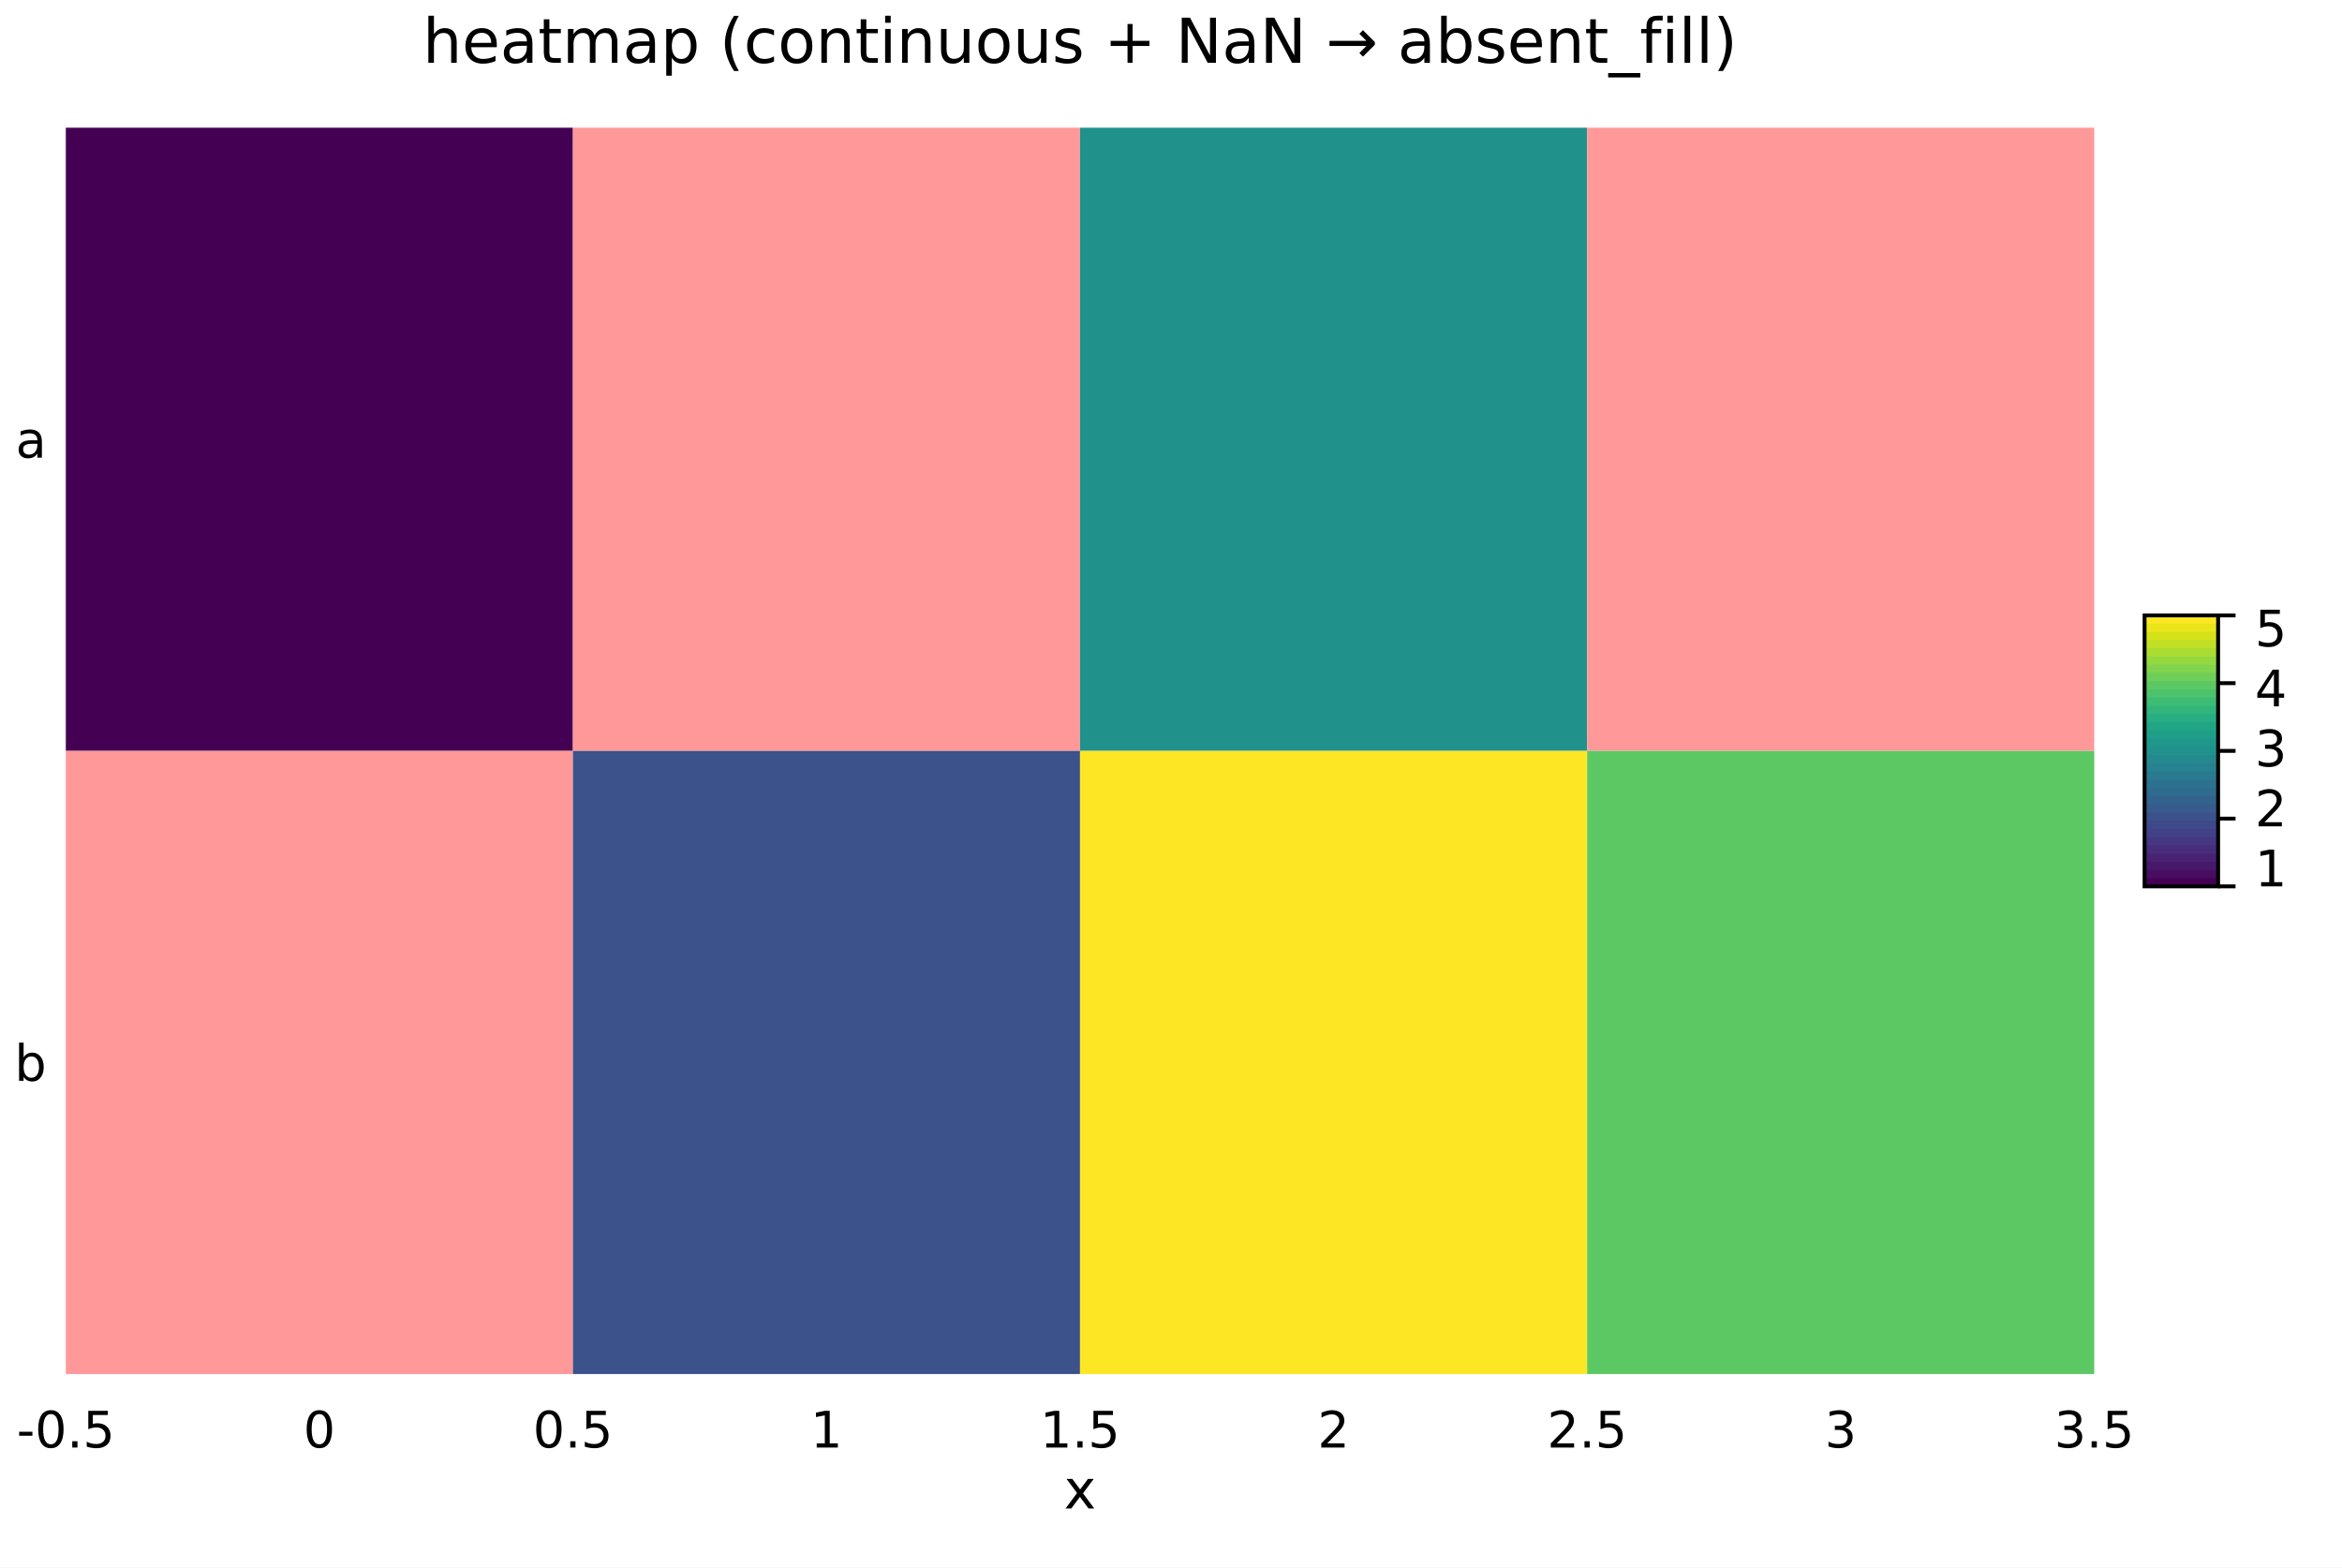
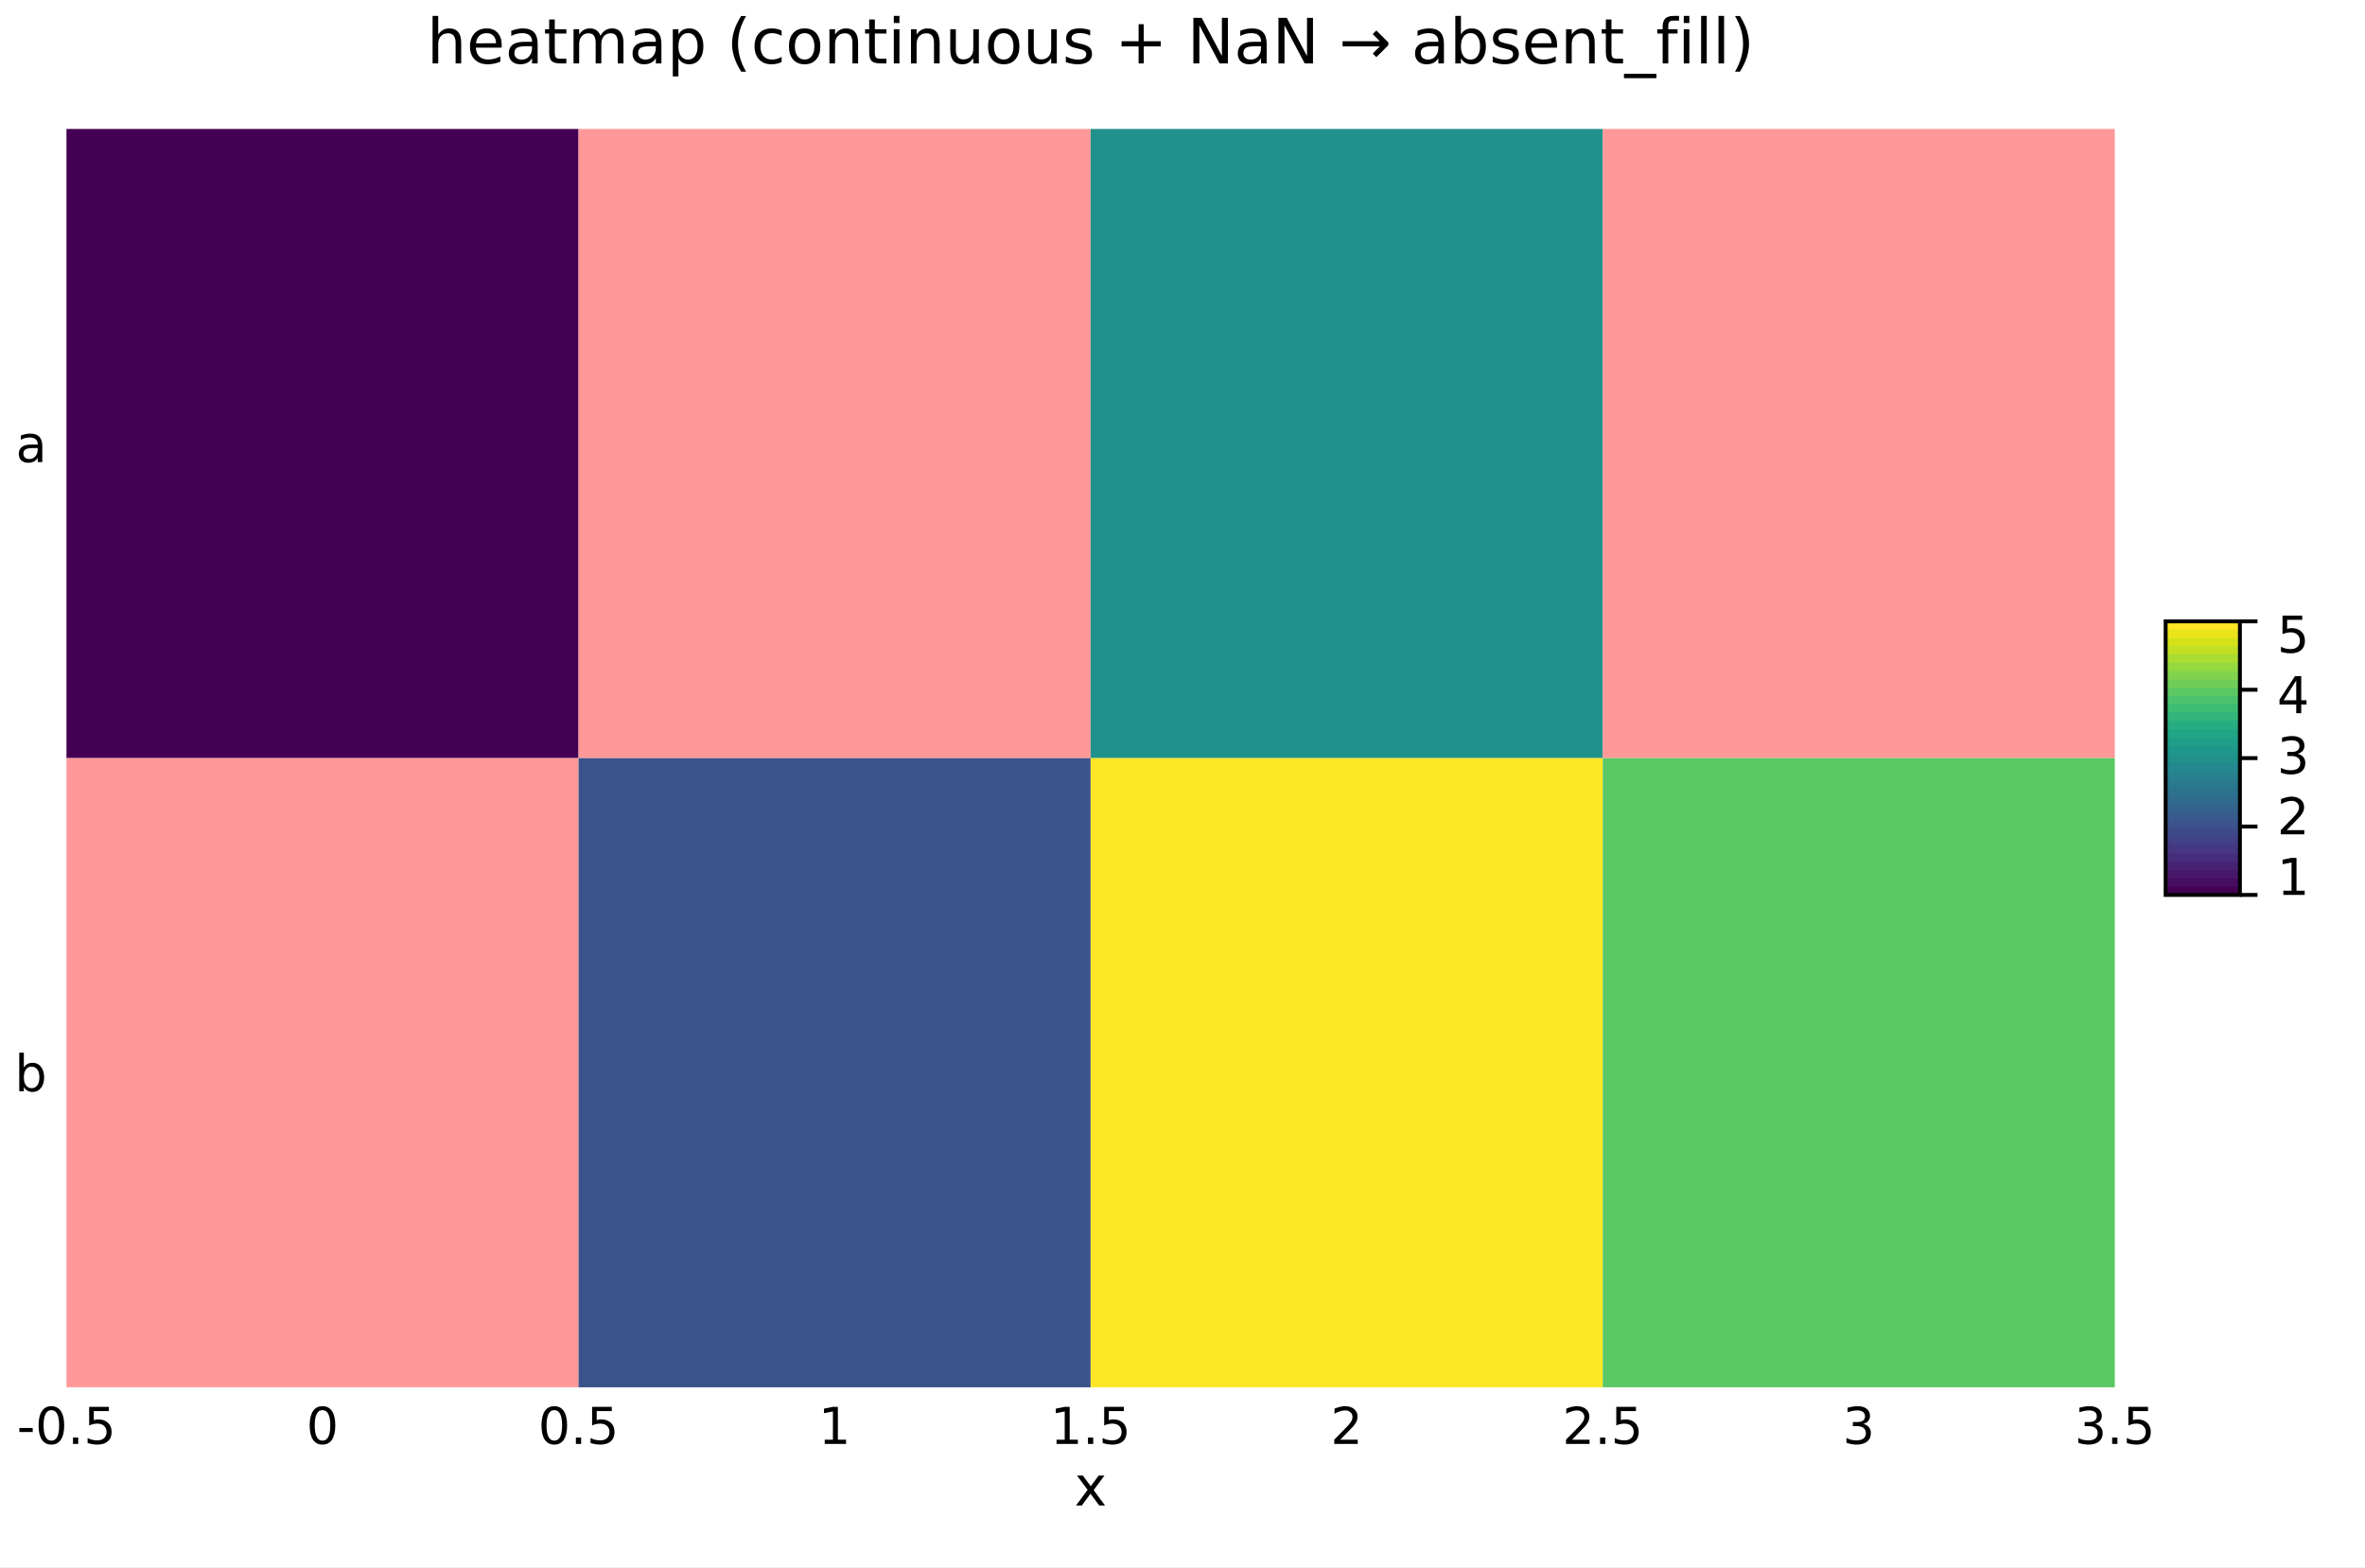
- <svg xmlns="http://www.w3.org/2000/svg" width="605" height="405" viewBox="0 0 605 405" font-family="DejaVu Sans, Bitstream Vera Sans, Verdana, Arial, sans-serif" font-size="11" data-plotlet-version="0.6.0" data-plotlet-schema="2" data-plotlet-kind="layout">
-   <rect width="605" height="405" fill="#fff" />
+ <svg xmlns="http://www.w3.org/2000/svg" width="605" height="401" viewBox="0 0 605 401" font-family="DejaVu Sans, Bitstream Vera Sans, Verdana, Arial, sans-serif" font-size="11" data-plotlet-version="0.6.0" data-plotlet-schema="2" data-plotlet-kind="layout">
+   <rect width="605" height="401" fill="#fff" />
  <g transform="translate(4,4)">
-     <g transform="translate(13.00,29.00)" data-plotlet-kind="panel" data-plotlet-title="heatmap (continuous + NaN → absent_fill)" data-plotlet-xlabel="x" data-plotlet-xscale="linear" data-plotlet-yscale="category" data-plotlet-xlim="-0.5,3.5" data-plotlet-panel-bbox="4,4,597,397" data-plotlet-data-area="13,29,524,322">
+     <g transform="translate(13.00,29.00)" data-plotlet-kind="panel" data-plotlet-title="heatmap (continuous + NaN → absent_fill)" data-plotlet-xlabel="x" data-plotlet-xscale="linear" data-plotlet-yscale="category" data-plotlet-xlim="-0.5,3.5" data-plotlet-panel-bbox="4,4,597,393" data-plotlet-data-area="13,29,524,322">
      <svg x="0" y="0" width="524" height="322" overflow="hidden">
        <g class="plotlet-artist" data-plotlet-type="heatmap" data-plotlet-index="0" data-plotlet-rows="2" data-plotlet-cols="4" data-plotlet-vmin="1" data-plotlet-vmax="5" data-plotlet-cmap="viridis" data-plotlet-data-encoding="rects" data-plotlet-x-axis="continuous" data-plotlet-x-extent="-0.5,3.5">
          <rect x="0.00" y="0.00" width="131.00" height="161.00" fill="rgb(68,1,84)" />
          <rect x="131.00" y="0.00" width="131.00" height="161.00" fill="#ff9999" />
          <rect x="262.00" y="0.00" width="131.00" height="161.00" fill="rgb(33,145,140)" />
          <rect x="393.00" y="0.00" width="131.00" height="161.00" fill="#ff9999" />
          <rect x="0.00" y="161.00" width="131.00" height="161.00" fill="#ff9999" />
          <rect x="131.00" y="161.00" width="131.00" height="161.00" fill="rgb(59,82,139)" />
          <rect x="262.00" y="161.00" width="131.00" height="161.00" fill="rgb(253,231,37)" />
          <rect x="393.00" y="161.00" width="131.00" height="161.00" fill="rgb(92,200,99)" />
        </g>
      </svg>
-       <path d="M-12.05 336.90H-8.63V337.94H-12.05ZM-3.86 332.34Q-4.85 332.34 -5.35 333.32Q-5.85 334.29 -5.85 336.25Q-5.85 338.20 -5.35 339.17Q-4.85 340.15 -3.86 340.15Q-2.86 340.15 -2.36 339.17Q-1.87 338.20 -1.87 336.25Q-1.87 334.29 -2.36 333.32Q-2.86 332.34 -3.86 332.34ZM-3.86 331.33Q-2.27 331.33 -1.43 332.59Q-0.58 333.85 -0.58 336.25Q-0.58 338.64 -1.43 339.90Q-2.27 341.16 -3.86 341.16Q-5.45 341.16 -6.29 339.90Q-7.13 338.64 -7.13 336.25Q-7.13 333.85 -6.29 332.59Q-5.45 331.33 -3.86 331.33ZM1.67 339.36H3.01V340.98H1.67ZM5.81 331.50H10.85V332.58H6.99V334.90Q7.27 334.81 7.55 334.76Q7.83 334.71 8.11 334.71Q9.69 334.71 10.62 335.58Q11.55 336.45 11.55 337.94Q11.55 339.47 10.59 340.31Q9.64 341.16 7.91 341.16Q7.31 341.16 6.69 341.06Q6.07 340.96 5.41 340.75V339.47Q5.99 339.78 6.60 339.93Q7.20 340.08 7.88 340.08Q8.98 340.08 9.62 339.50Q10.26 338.93 10.26 337.94Q10.26 336.95 9.62 336.37Q8.98 335.79 7.88 335.79Q7.37 335.79 6.86 335.91Q6.35 336.02 5.81 336.26Z" fill="#000" />
-       <path d="M65.50 332.34Q64.51 332.34 64.01 333.32Q63.51 334.29 63.51 336.25Q63.51 338.20 64.01 339.17Q64.51 340.15 65.50 340.15Q66.49 340.15 66.99 339.17Q67.49 338.20 67.49 336.25Q67.49 334.29 66.99 333.32Q66.49 332.34 65.50 332.34ZM65.50 331.33Q67.09 331.33 67.93 332.59Q68.77 333.85 68.77 336.25Q68.77 338.64 67.93 339.90Q67.09 341.16 65.50 341.16Q63.90 341.16 63.06 339.90Q62.22 338.64 62.22 336.25Q62.22 333.85 63.06 332.59Q63.90 331.33 65.50 331.33Z" fill="#000" />
-       <path d="M124.80 332.34Q123.80 332.34 123.31 333.32Q122.81 334.29 122.81 336.25Q122.81 338.20 123.31 339.17Q123.80 340.15 124.80 340.15Q125.79 340.15 126.29 339.17Q126.79 338.20 126.79 336.25Q126.79 334.29 126.29 333.32Q125.79 332.34 124.80 332.34ZM124.80 331.33Q126.39 331.33 127.23 332.59Q128.07 333.85 128.07 336.25Q128.07 338.64 127.23 339.90Q126.39 341.16 124.80 341.16Q123.20 341.16 122.36 339.90Q121.52 338.64 121.52 336.25Q121.52 333.85 122.36 332.59Q123.20 331.33 124.80 331.33ZM130.32 339.36H131.66V340.98H130.32ZM134.47 331.50H139.50V332.58H135.64V334.90Q135.92 334.81 136.20 334.76Q136.48 334.71 136.76 334.71Q138.35 334.71 139.27 335.58Q140.20 336.45 140.20 337.94Q140.20 339.47 139.25 340.31Q138.30 341.16 136.56 341.16Q135.97 341.16 135.35 341.06Q134.73 340.96 134.07 340.75V339.47Q134.64 339.78 135.25 339.93Q135.86 340.08 136.54 340.08Q137.64 340.08 138.28 339.50Q138.92 338.93 138.92 337.94Q138.92 336.95 138.28 336.37Q137.64 335.79 136.54 335.79Q136.02 335.79 135.51 335.91Q135.00 336.02 134.47 336.26Z" fill="#000" />
-       <path d="M193.98 339.90H196.07V332.67L193.79 333.12V331.96L196.06 331.50H197.34V339.90H199.44V340.98H193.98Z" fill="#000" />
-       <path d="M253.28 339.90H255.37V332.67L253.09 333.12V331.96L255.36 331.50H256.64V339.90H258.73V340.98H253.28ZM261.32 339.36H262.66V340.98H261.32ZM265.47 331.50H270.50V332.58H266.64V334.90Q266.92 334.81 267.20 334.76Q267.48 334.71 267.76 334.71Q269.35 334.71 270.27 335.58Q271.20 336.45 271.20 337.94Q271.20 339.47 270.25 340.31Q269.30 341.16 267.56 341.16Q266.97 341.16 266.35 341.06Q265.73 340.96 265.07 340.75V339.47Q265.64 339.78 266.25 339.93Q266.86 340.08 267.54 340.08Q268.64 340.08 269.28 339.50Q269.92 338.93 269.92 337.94Q269.92 336.95 269.28 336.37Q268.64 335.79 267.54 335.79Q267.02 335.79 266.51 335.91Q266.00 336.02 265.47 336.26Z" fill="#000" />
-       <path d="M325.86 339.90H330.33V340.98H324.32V339.90Q325.05 339.14 326.31 337.87Q327.57 336.60 327.89 336.23Q328.51 335.54 328.75 335.06Q328.99 334.58 328.99 334.12Q328.99 333.36 328.46 332.88Q327.93 332.41 327.08 332.41Q326.48 332.41 325.81 332.62Q325.14 332.83 324.38 333.25V331.96Q325.15 331.65 325.83 331.49Q326.50 331.33 327.06 331.33Q328.53 331.33 329.41 332.06Q330.28 332.80 330.28 334.03Q330.28 334.62 330.06 335.14Q329.85 335.66 329.27 336.38Q329.11 336.56 328.26 337.44Q327.41 338.32 325.86 339.90Z" fill="#000" />
-       <path d="M385.16 339.90H389.63V340.98H383.61V339.90Q384.34 339.14 385.60 337.87Q386.86 336.60 387.19 336.23Q387.80 335.54 388.05 335.06Q388.29 334.58 388.29 334.12Q388.29 333.36 387.76 332.88Q387.23 332.41 386.38 332.41Q385.78 332.41 385.11 332.62Q384.44 332.83 383.68 333.25V331.96Q384.45 331.65 385.13 331.49Q385.80 331.33 386.36 331.33Q387.83 331.33 388.71 332.06Q389.58 332.80 389.58 334.03Q389.58 334.62 389.36 335.14Q389.14 335.66 388.57 336.38Q388.41 336.56 387.56 337.44Q386.71 338.32 385.16 339.90ZM392.32 339.36H393.66V340.98H392.32ZM396.47 331.50H401.50V332.58H397.64V334.90Q397.92 334.81 398.20 334.76Q398.48 334.71 398.76 334.71Q400.35 334.71 401.27 335.58Q402.20 336.45 402.20 337.94Q402.20 339.47 401.25 340.31Q400.30 341.16 398.56 341.16Q397.97 341.16 397.35 341.06Q396.73 340.96 396.07 340.75V339.47Q396.64 339.78 397.25 339.93Q397.86 340.08 398.54 340.08Q399.64 340.08 400.28 339.50Q400.92 338.93 400.92 337.94Q400.92 336.95 400.28 336.37Q399.64 335.79 398.54 335.79Q398.02 335.79 397.51 335.91Q397.00 336.02 396.47 336.26Z" fill="#000" />
-       <path d="M459.64 335.87Q460.56 336.06 461.08 336.69Q461.59 337.31 461.59 338.22Q461.59 339.62 460.63 340.39Q459.66 341.16 457.89 341.16Q457.29 341.16 456.66 341.04Q456.03 340.93 455.35 340.69V339.45Q455.89 339.76 456.52 339.92Q457.16 340.08 457.85 340.08Q459.06 340.08 459.69 339.61Q460.32 339.13 460.32 338.22Q460.32 337.38 459.73 336.91Q459.14 336.44 458.10 336.44H456.99V335.38H458.15Q459.09 335.38 459.59 335.01Q460.10 334.63 460.10 333.92Q460.10 333.19 459.58 332.80Q459.06 332.41 458.10 332.41Q457.57 332.41 456.97 332.52Q456.36 332.64 455.64 332.88V331.73Q456.37 331.53 457.01 331.43Q457.65 331.33 458.21 331.33Q459.67 331.33 460.52 331.99Q461.37 332.66 461.37 333.79Q461.37 334.57 460.92 335.11Q460.47 335.66 459.64 335.87Z" fill="#000" />
-       <path d="M518.94 335.87Q519.86 336.06 520.38 336.69Q520.89 337.31 520.89 338.22Q520.89 339.62 519.93 340.39Q518.96 341.16 517.19 341.16Q516.59 341.16 515.96 341.04Q515.33 340.93 514.65 340.69V339.45Q515.19 339.76 515.82 339.92Q516.46 340.08 517.15 340.08Q518.35 340.08 518.99 339.61Q519.62 339.13 519.62 338.22Q519.62 337.38 519.03 336.91Q518.44 336.44 517.40 336.44H516.29V335.38H517.45Q518.39 335.38 518.89 335.01Q519.39 334.63 519.39 333.92Q519.39 333.19 518.88 332.80Q518.36 332.41 517.40 332.41Q516.87 332.41 516.27 332.52Q515.66 332.64 514.94 332.88V331.73Q515.67 331.53 516.31 331.43Q516.94 331.33 517.51 331.33Q518.97 331.33 519.82 331.99Q520.67 332.66 520.67 333.79Q520.67 334.57 520.22 335.11Q519.77 335.66 518.94 335.87ZM523.32 339.36H524.66V340.98H523.32ZM527.47 331.50H532.50V332.58H528.64V334.90Q528.92 334.81 529.20 334.76Q529.48 334.71 529.76 334.71Q531.35 334.71 532.27 335.58Q533.20 336.45 533.20 337.94Q533.20 339.47 532.25 340.31Q531.30 341.16 529.56 341.16Q528.97 341.16 528.35 341.06Q527.73 340.96 527.07 340.75V339.47Q527.64 339.78 528.25 339.93Q528.86 340.08 529.54 340.08Q530.64 340.08 531.28 339.50Q531.92 338.93 531.92 337.94Q531.92 336.95 531.28 336.37Q530.64 335.79 529.54 335.79Q529.02 335.79 528.51 335.91Q528.00 336.02 527.47 336.26Z" fill="#000" />
+       <path d="M-12.05 332.40H-8.63V333.44H-12.05ZM-3.86 327.84Q-4.85 327.84 -5.35 328.82Q-5.85 329.79 -5.85 331.75Q-5.85 333.70 -5.35 334.67Q-4.85 335.65 -3.86 335.65Q-2.86 335.65 -2.36 334.67Q-1.87 333.70 -1.87 331.75Q-1.87 329.79 -2.36 328.82Q-2.86 327.84 -3.86 327.84ZM-3.86 326.83Q-2.27 326.83 -1.43 328.09Q-0.58 329.35 -0.58 331.75Q-0.58 334.14 -1.43 335.40Q-2.27 336.66 -3.86 336.66Q-5.45 336.66 -6.29 335.40Q-7.13 334.14 -7.13 331.75Q-7.13 329.35 -6.29 328.09Q-5.45 326.83 -3.86 326.83ZM1.67 334.86H3.01V336.48H1.67ZM5.81 327.00H10.85V328.08H6.99V330.40Q7.27 330.31 7.55 330.26Q7.83 330.21 8.11 330.21Q9.69 330.21 10.62 331.08Q11.55 331.95 11.55 333.44Q11.55 334.97 10.59 335.81Q9.64 336.66 7.91 336.66Q7.31 336.66 6.69 336.56Q6.07 336.46 5.41 336.25V334.97Q5.99 335.28 6.60 335.43Q7.20 335.58 7.88 335.58Q8.98 335.58 9.62 335.00Q10.26 334.43 10.26 333.44Q10.26 332.45 9.62 331.87Q8.98 331.29 7.88 331.29Q7.37 331.29 6.86 331.41Q6.35 331.52 5.81 331.76Z" fill="#000" />
+       <path d="M65.50 327.84Q64.51 327.84 64.01 328.82Q63.51 329.79 63.51 331.75Q63.51 333.70 64.01 334.67Q64.51 335.65 65.50 335.65Q66.49 335.65 66.99 334.67Q67.49 333.70 67.49 331.75Q67.49 329.79 66.99 328.82Q66.49 327.84 65.50 327.84ZM65.50 326.83Q67.09 326.83 67.93 328.09Q68.77 329.35 68.77 331.75Q68.77 334.14 67.93 335.40Q67.09 336.66 65.50 336.66Q63.90 336.66 63.06 335.40Q62.22 334.14 62.22 331.75Q62.22 329.35 63.06 328.09Q63.90 326.83 65.50 326.83Z" fill="#000" />
+       <path d="M124.80 327.84Q123.80 327.84 123.31 328.82Q122.81 329.79 122.81 331.75Q122.81 333.70 123.31 334.67Q123.80 335.65 124.80 335.65Q125.79 335.65 126.29 334.67Q126.79 333.70 126.79 331.75Q126.79 329.79 126.29 328.82Q125.79 327.84 124.80 327.84ZM124.80 326.83Q126.39 326.83 127.23 328.09Q128.07 329.35 128.07 331.75Q128.07 334.14 127.23 335.40Q126.39 336.66 124.80 336.66Q123.20 336.66 122.36 335.40Q121.52 334.14 121.52 331.75Q121.52 329.35 122.36 328.09Q123.20 326.83 124.80 326.83ZM130.32 334.86H131.66V336.48H130.32ZM134.47 327.00H139.50V328.08H135.64V330.40Q135.92 330.31 136.20 330.26Q136.48 330.21 136.76 330.21Q138.35 330.21 139.27 331.08Q140.20 331.95 140.20 333.44Q140.20 334.97 139.25 335.81Q138.30 336.66 136.56 336.66Q135.97 336.66 135.35 336.56Q134.73 336.46 134.07 336.25V334.97Q134.64 335.28 135.25 335.43Q135.86 335.58 136.54 335.58Q137.64 335.58 138.28 335.00Q138.92 334.43 138.92 333.44Q138.92 332.45 138.28 331.87Q137.64 331.29 136.54 331.29Q136.02 331.29 135.51 331.41Q135.00 331.52 134.47 331.76Z" fill="#000" />
+       <path d="M193.98 335.40H196.07V328.17L193.79 328.62V327.46L196.06 327.00H197.34V335.40H199.44V336.48H193.98Z" fill="#000" />
+       <path d="M253.28 335.40H255.37V328.17L253.09 328.62V327.46L255.36 327.00H256.64V335.40H258.73V336.48H253.28ZM261.32 334.86H262.66V336.48H261.32ZM265.47 327.00H270.50V328.08H266.64V330.40Q266.92 330.31 267.20 330.26Q267.48 330.21 267.76 330.21Q269.35 330.21 270.27 331.08Q271.20 331.95 271.20 333.44Q271.20 334.97 270.25 335.81Q269.30 336.66 267.56 336.66Q266.97 336.66 266.35 336.56Q265.73 336.46 265.07 336.25V334.97Q265.64 335.28 266.25 335.43Q266.86 335.58 267.54 335.58Q268.64 335.58 269.28 335.00Q269.92 334.43 269.92 333.44Q269.92 332.45 269.28 331.87Q268.64 331.29 267.54 331.29Q267.02 331.29 266.51 331.41Q266.00 331.52 265.47 331.76Z" fill="#000" />
+       <path d="M325.86 335.40H330.33V336.48H324.32V335.40Q325.05 334.64 326.31 333.37Q327.57 332.10 327.89 331.73Q328.51 331.04 328.75 330.56Q328.99 330.08 328.99 329.62Q328.99 328.86 328.46 328.38Q327.93 327.91 327.08 327.91Q326.48 327.91 325.81 328.12Q325.14 328.33 324.38 328.75V327.46Q325.15 327.15 325.83 326.99Q326.50 326.83 327.06 326.83Q328.53 326.83 329.41 327.56Q330.28 328.30 330.28 329.53Q330.28 330.12 330.06 330.64Q329.85 331.16 329.27 331.88Q329.11 332.06 328.26 332.94Q327.41 333.82 325.86 335.40Z" fill="#000" />
+       <path d="M385.16 335.40H389.63V336.48H383.61V335.40Q384.34 334.64 385.60 333.37Q386.86 332.10 387.19 331.73Q387.80 331.04 388.05 330.56Q388.29 330.08 388.29 329.62Q388.29 328.86 387.76 328.38Q387.23 327.91 386.38 327.91Q385.78 327.91 385.11 328.12Q384.44 328.33 383.68 328.75V327.46Q384.45 327.15 385.13 326.99Q385.80 326.83 386.36 326.83Q387.83 326.83 388.71 327.56Q389.58 328.30 389.58 329.53Q389.58 330.12 389.36 330.64Q389.14 331.16 388.57 331.88Q388.41 332.06 387.56 332.94Q386.71 333.82 385.16 335.40ZM392.32 334.86H393.66V336.48H392.32ZM396.47 327.00H401.50V328.08H397.64V330.40Q397.92 330.31 398.20 330.26Q398.48 330.21 398.76 330.21Q400.35 330.21 401.27 331.08Q402.20 331.95 402.20 333.44Q402.20 334.97 401.25 335.81Q400.30 336.66 398.56 336.66Q397.97 336.66 397.35 336.56Q396.73 336.46 396.07 336.25V334.97Q396.64 335.28 397.25 335.43Q397.86 335.58 398.54 335.58Q399.64 335.58 400.28 335.00Q400.92 334.43 400.92 333.44Q400.92 332.45 400.28 331.87Q399.64 331.29 398.54 331.29Q398.02 331.29 397.51 331.41Q397.00 331.52 396.47 331.76Z" fill="#000" />
+       <path d="M459.64 331.37Q460.56 331.56 461.08 332.19Q461.59 332.81 461.59 333.72Q461.59 335.12 460.63 335.89Q459.66 336.66 457.89 336.66Q457.29 336.66 456.66 336.54Q456.03 336.43 455.35 336.19V334.95Q455.89 335.26 456.52 335.42Q457.16 335.58 457.85 335.58Q459.06 335.58 459.69 335.11Q460.32 334.63 460.32 333.72Q460.32 332.88 459.73 332.41Q459.14 331.94 458.10 331.94H456.99V330.88H458.15Q459.09 330.88 459.59 330.51Q460.10 330.13 460.10 329.42Q460.10 328.69 459.58 328.30Q459.06 327.91 458.10 327.91Q457.57 327.91 456.97 328.02Q456.36 328.14 455.64 328.38V327.23Q456.37 327.03 457.01 326.93Q457.65 326.83 458.21 326.83Q459.67 326.83 460.52 327.49Q461.37 328.16 461.37 329.29Q461.37 330.07 460.92 330.61Q460.47 331.16 459.64 331.37Z" fill="#000" />
+       <path d="M518.94 331.37Q519.86 331.56 520.38 332.19Q520.89 332.81 520.89 333.72Q520.89 335.12 519.93 335.89Q518.96 336.66 517.19 336.66Q516.59 336.66 515.96 336.54Q515.33 336.43 514.65 336.19V334.95Q515.19 335.26 515.82 335.42Q516.46 335.58 517.15 335.58Q518.35 335.58 518.99 335.11Q519.62 334.63 519.62 333.72Q519.62 332.88 519.03 332.41Q518.44 331.94 517.40 331.94H516.29V330.88H517.45Q518.39 330.88 518.89 330.51Q519.39 330.13 519.39 329.42Q519.39 328.69 518.88 328.30Q518.36 327.91 517.40 327.91Q516.87 327.91 516.27 328.02Q515.66 328.14 514.94 328.38V327.23Q515.67 327.03 516.31 326.93Q516.94 326.83 517.51 326.83Q518.97 326.83 519.82 327.49Q520.67 328.16 520.67 329.29Q520.67 330.07 520.22 330.61Q519.77 331.16 518.94 331.37ZM523.32 334.86H524.66V336.48H523.32ZM527.47 327.00H532.50V328.08H528.64V330.40Q528.92 330.31 529.20 330.26Q529.48 330.21 529.76 330.21Q531.35 330.21 532.27 331.08Q533.20 331.95 533.20 333.44Q533.20 334.97 532.25 335.81Q531.30 336.66 529.56 336.66Q528.97 336.66 528.35 336.56Q527.73 336.46 527.07 336.25V334.97Q527.64 335.28 528.25 335.43Q528.86 335.58 529.54 335.58Q530.64 335.58 531.28 335.00Q531.92 334.43 531.92 333.44Q531.92 332.45 531.28 331.87Q530.64 331.29 529.54 331.29Q529.02 331.29 528.51 331.41Q528.00 331.52 527.47 331.76Z" fill="#000" />
      <path d="M-8.51 81.66Q-9.93 81.66 -10.47 81.99Q-11.02 82.31 -11.02 83.09Q-11.02 83.72 -10.61 84.08Q-10.20 84.45 -9.49 84.45Q-8.52 84.45 -7.94 83.76Q-7.35 83.07 -7.35 81.93V81.66ZM-6.18 81.18V85.24H-7.35V84.16Q-7.75 84.81 -8.35 85.11Q-8.94 85.42 -9.81 85.42Q-10.90 85.42 -11.54 84.81Q-12.19 84.20 -12.19 83.17Q-12.19 81.97 -11.38 81.36Q-10.58 80.75 -8.99 80.75H-7.35V80.64Q-7.35 79.83 -7.88 79.39Q-8.41 78.95 -9.37 78.95Q-9.98 78.95 -10.55 79.09Q-11.13 79.24 -11.67 79.53V78.45Q-11.02 78.21 -10.42 78.08Q-9.82 77.96 -9.25 77.96Q-7.70 77.96 -6.94 78.76Q-6.18 79.56 -6.18 81.18Z" fill="#000" />
      <path d="M-6.92 242.69Q-6.92 241.40 -7.45 240.67Q-7.98 239.94 -8.91 239.94Q-9.84 239.94 -10.37 240.67Q-10.90 241.40 -10.90 242.69Q-10.90 243.98 -10.37 244.71Q-9.84 245.45 -8.91 245.45Q-7.98 245.45 -7.45 244.71Q-6.92 243.98 -6.92 242.69ZM-10.90 240.21Q-10.53 239.57 -9.97 239.27Q-9.41 238.96 -8.62 238.96Q-7.33 238.96 -6.52 239.99Q-5.71 241.01 -5.71 242.69Q-5.71 244.37 -6.52 245.39Q-7.33 246.42 -8.62 246.42Q-9.41 246.42 -9.97 246.11Q-10.53 245.81 -10.90 245.17V246.24H-12.07V236.36H-10.90Z" fill="#000" />
-       <path d="M265.54 349.08 262.77 352.81 265.68 356.74H264.20L261.97 353.73L259.74 356.74H258.26L261.23 352.74L258.51 349.08H260.00L262.03 351.81L264.06 349.08Z" fill="#000" />
+       <path d="M265.54 344.58 262.77 348.31 265.68 352.24H264.20L261.97 349.23L259.74 352.24H258.26L261.23 348.24L258.51 344.58H260.00L262.03 347.31L264.06 344.58Z" fill="#000" />
      <path d="M100.98 -22.05V-16.77H99.55V-22.01Q99.55 -23.25 99.06 -23.87Q98.58 -24.48 97.61 -24.48Q96.45 -24.48 95.77 -23.74Q95.10 -23.00 95.10 -21.72V-16.77H93.66V-28.93H95.10V-24.16Q95.62 -24.95 96.32 -25.34Q97.02 -25.73 97.93 -25.73Q99.44 -25.73 100.21 -24.80Q100.98 -23.87 100.98 -22.05ZM111.34 -21.51V-20.80H104.73Q104.82 -19.32 105.62 -18.54Q106.42 -17.77 107.85 -17.77Q108.68 -17.77 109.46 -17.97Q110.23 -18.17 111.00 -18.58V-17.22Q110.23 -16.89 109.41 -16.72Q108.60 -16.55 107.77 -16.55Q105.67 -16.55 104.45 -17.77Q103.23 -18.98 103.23 -21.06Q103.23 -23.21 104.39 -24.47Q105.55 -25.73 107.52 -25.73Q109.28 -25.73 110.31 -24.60Q111.34 -23.46 111.34 -21.51ZM109.90 -21.93Q109.88 -23.11 109.24 -23.81Q108.59 -24.52 107.53 -24.52Q106.33 -24.52 105.61 -23.84Q104.88 -23.16 104.77 -21.92ZM117.67 -21.17Q115.93 -21.17 115.26 -20.77Q114.59 -20.38 114.59 -19.41Q114.59 -18.65 115.09 -18.20Q115.59 -17.75 116.46 -17.75Q117.66 -17.75 118.38 -18.60Q119.10 -19.45 119.10 -20.85V-21.17ZM120.54 -21.77V-16.77H119.10V-18.10Q118.61 -17.30 117.88 -16.93Q117.14 -16.55 116.08 -16.55Q114.73 -16.55 113.94 -17.30Q113.15 -18.05 113.15 -19.32Q113.15 -20.80 114.14 -21.55Q115.12 -22.30 117.09 -22.30H119.10V-22.44Q119.10 -23.43 118.45 -23.97Q117.80 -24.52 116.62 -24.52Q115.87 -24.52 115.16 -24.34Q114.45 -24.16 113.79 -23.80V-25.12Q114.58 -25.43 115.32 -25.58Q116.06 -25.73 116.77 -25.73Q118.66 -25.73 119.60 -24.75Q120.54 -23.77 120.54 -21.77ZM124.92 -28.01V-25.52H127.88V-24.41H124.92V-19.66Q124.92 -18.59 125.21 -18.28Q125.51 -17.98 126.41 -17.98H127.88V-16.77H126.41Q124.74 -16.77 124.11 -17.39Q123.48 -18.02 123.48 -19.66V-24.41H122.42V-25.52H123.48V-28.01ZM136.59 -23.84Q137.12 -24.81 137.88 -25.27Q138.62 -25.73 139.64 -25.73Q141.01 -25.73 141.75 -24.78Q142.49 -23.82 142.49 -22.05V-16.77H141.05V-22.01Q141.05 -23.27 140.60 -23.88Q140.16 -24.48 139.24 -24.48Q138.12 -24.48 137.48 -23.74Q136.83 -23.00 136.83 -21.72V-16.77H135.38V-22.01Q135.38 -23.27 134.94 -23.88Q134.49 -24.48 133.56 -24.48Q132.46 -24.48 131.81 -23.74Q131.16 -22.99 131.16 -21.72V-16.77H129.72V-25.52H131.16V-24.16Q131.66 -24.97 132.34 -25.35Q133.03 -25.73 133.98 -25.73Q134.93 -25.73 135.60 -25.25Q136.27 -24.77 136.59 -23.84ZM149.34 -21.17Q147.59 -21.17 146.92 -20.77Q146.25 -20.38 146.25 -19.41Q146.25 -18.65 146.75 -18.20Q147.26 -17.75 148.12 -17.75Q149.32 -17.75 150.04 -18.60Q150.77 -19.45 150.77 -20.85V-21.17ZM152.20 -21.77V-16.77H150.77V-18.10Q150.27 -17.30 149.54 -16.93Q148.80 -16.55 147.74 -16.55Q146.40 -16.55 145.61 -17.30Q144.81 -18.05 144.81 -19.32Q144.81 -20.80 145.80 -21.55Q146.79 -22.30 148.75 -22.30H150.77V-22.44Q150.77 -23.43 150.11 -23.97Q149.46 -24.52 148.28 -24.52Q147.53 -24.52 146.82 -24.34Q146.11 -24.16 145.45 -23.80V-25.12Q146.24 -25.43 146.98 -25.58Q147.73 -25.73 148.43 -25.73Q150.33 -25.73 151.27 -24.75Q152.20 -23.77 152.20 -21.77ZM156.55 -18.09V-13.45H155.11V-25.52H156.55V-24.20Q157.01 -24.98 157.70 -25.36Q158.39 -25.73 159.35 -25.73Q160.95 -25.73 161.94 -24.47Q162.94 -23.20 162.94 -21.14Q162.94 -19.08 161.94 -17.81Q160.95 -16.55 159.35 -16.55Q158.39 -16.55 157.70 -16.93Q157.01 -17.30 156.55 -18.09ZM161.45 -21.14Q161.45 -22.73 160.79 -23.63Q160.14 -24.53 159.00 -24.53Q157.86 -24.53 157.21 -23.63Q156.55 -22.73 156.55 -21.14Q156.55 -19.55 157.21 -18.65Q157.86 -17.75 159.00 -17.75Q160.14 -17.75 160.79 -18.65Q161.45 -19.55 161.45 -21.14ZM173.86 -28.91Q172.81 -27.12 172.30 -25.36Q171.80 -23.60 171.80 -21.80Q171.80 -19.99 172.31 -18.22Q172.82 -16.45 173.86 -14.66H172.61Q171.44 -16.50 170.86 -18.27Q170.27 -20.05 170.27 -21.80Q170.27 -23.54 170.85 -25.30Q171.43 -27.07 172.61 -28.91ZM182.95 -25.19V-23.84Q182.34 -24.18 181.72 -24.35Q181.11 -24.52 180.48 -24.52Q179.09 -24.52 178.31 -23.63Q177.54 -22.74 177.54 -21.14Q177.54 -19.54 178.31 -18.65Q179.09 -17.77 180.48 -17.77Q181.11 -17.77 181.72 -17.93Q182.34 -18.10 182.95 -18.44V-17.11Q182.34 -16.83 181.70 -16.69Q181.05 -16.55 180.33 -16.55Q178.35 -16.55 177.19 -17.79Q176.02 -19.03 176.02 -21.14Q176.02 -23.28 177.20 -24.51Q178.38 -25.73 180.42 -25.73Q181.09 -25.73 181.72 -25.60Q182.35 -25.46 182.95 -25.19ZM188.84 -24.52Q187.68 -24.52 187.01 -23.61Q186.34 -22.71 186.34 -21.14Q186.34 -19.57 187.00 -18.67Q187.67 -17.77 188.84 -17.77Q189.98 -17.77 190.66 -18.67Q191.33 -19.58 191.33 -21.14Q191.33 -22.70 190.66 -23.61Q189.98 -24.52 188.84 -24.52ZM188.84 -25.73Q190.71 -25.73 191.78 -24.52Q192.85 -23.30 192.85 -21.14Q192.85 -18.99 191.78 -17.77Q190.71 -16.55 188.84 -16.55Q186.95 -16.55 185.89 -17.77Q184.82 -18.99 184.82 -21.14Q184.82 -23.30 185.89 -24.52Q186.95 -25.73 188.84 -25.73ZM202.51 -22.05V-16.77H201.07V-22.01Q201.07 -23.25 200.59 -23.87Q200.10 -24.48 199.13 -24.48Q197.97 -24.48 197.30 -23.74Q196.62 -23.00 196.62 -21.72V-16.77H195.18V-25.52H196.62V-24.16Q197.14 -24.95 197.84 -25.34Q198.54 -25.73 199.45 -25.73Q200.96 -25.73 201.73 -24.80Q202.51 -23.87 202.51 -22.05ZM206.80 -28.01V-25.52H209.76V-24.41H206.80V-19.66Q206.80 -18.59 207.09 -18.28Q207.38 -17.98 208.28 -17.98H209.76V-16.77H208.28Q206.62 -16.77 205.98 -17.39Q205.35 -18.02 205.35 -19.66V-24.41H204.30V-25.52H205.35V-28.01ZM211.65 -25.52H213.09V-16.77H211.65ZM211.65 -28.93H213.09V-27.11H211.65ZM223.37 -22.05V-16.77H221.93V-22.01Q221.93 -23.25 221.45 -23.87Q220.96 -24.48 219.99 -24.48Q218.83 -24.48 218.16 -23.74Q217.48 -23.00 217.48 -21.72V-16.77H216.04V-25.52H217.48V-24.16Q218.00 -24.95 218.70 -25.34Q219.40 -25.73 220.31 -25.73Q221.82 -25.73 222.59 -24.80Q223.37 -23.87 223.37 -22.05ZM226.09 -20.23V-25.52H227.52V-20.28Q227.52 -19.04 228.01 -18.42Q228.49 -17.80 229.46 -17.80Q230.62 -17.80 231.30 -18.54Q231.98 -19.28 231.98 -20.56V-25.52H233.41V-16.77H231.98V-18.12Q231.45 -17.32 230.76 -16.93Q230.07 -16.55 229.16 -16.55Q227.65 -16.55 226.87 -17.48Q226.09 -18.42 226.09 -20.23ZM229.70 -25.73ZM239.77 -24.52Q238.61 -24.52 237.94 -23.61Q237.27 -22.71 237.27 -21.14Q237.27 -19.57 237.93 -18.67Q238.60 -17.77 239.77 -17.77Q240.91 -17.77 241.59 -18.67Q242.26 -19.58 242.26 -21.14Q242.26 -22.70 241.59 -23.61Q240.91 -24.52 239.77 -24.52ZM239.77 -25.73Q241.64 -25.73 242.71 -24.52Q243.78 -23.30 243.78 -21.14Q243.78 -18.99 242.71 -17.77Q241.64 -16.55 239.77 -16.55Q237.88 -16.55 236.82 -17.77Q235.75 -18.99 235.75 -21.14Q235.75 -23.30 236.82 -24.52Q237.88 -25.73 239.77 -25.73ZM246.02 -20.23V-25.52H247.45V-20.28Q247.45 -19.04 247.94 -18.42Q248.42 -17.80 249.39 -17.80Q250.55 -17.80 251.23 -18.54Q251.91 -19.28 251.91 -20.56V-25.52H253.34V-16.77H251.91V-18.12Q251.38 -17.32 250.69 -16.93Q250.00 -16.55 249.09 -16.55Q247.58 -16.55 246.80 -17.48Q246.02 -18.42 246.02 -20.23ZM249.63 -25.73ZM261.88 -25.27V-23.91Q261.27 -24.22 260.62 -24.38Q259.96 -24.53 259.26 -24.53Q258.19 -24.53 257.65 -24.20Q257.12 -23.88 257.12 -23.22Q257.12 -22.72 257.50 -22.43Q257.88 -22.15 259.04 -21.89L259.53 -21.78Q261.06 -21.45 261.71 -20.86Q262.35 -20.26 262.35 -19.19Q262.35 -17.97 261.39 -17.26Q260.42 -16.55 258.73 -16.55Q258.03 -16.55 257.27 -16.68Q256.51 -16.82 255.66 -17.09V-18.58Q256.46 -18.16 257.23 -17.96Q258.01 -17.75 258.77 -17.75Q259.78 -17.75 260.33 -18.10Q260.88 -18.45 260.88 -19.08Q260.88 -19.66 260.48 -19.98Q260.09 -20.29 258.75 -20.58L258.25 -20.70Q256.91 -20.98 256.32 -21.56Q255.73 -22.14 255.73 -23.16Q255.73 -24.39 256.60 -25.06Q257.48 -25.73 259.09 -25.73Q259.88 -25.73 260.59 -25.62Q261.29 -25.50 261.88 -25.27ZM275.58 -26.80V-22.45H279.93V-21.12H275.58V-16.77H274.27V-21.12H269.91V-22.45H274.27V-26.80ZM288.28 -28.44H290.41L295.58 -18.68V-28.44H297.11V-16.77H294.98L289.81 -26.53V-16.77H288.28ZM304.16 -21.17Q302.42 -21.17 301.75 -20.77Q301.08 -20.38 301.08 -19.41Q301.08 -18.65 301.58 -18.20Q302.09 -17.75 302.95 -17.75Q304.15 -17.75 304.87 -18.60Q305.59 -19.45 305.59 -20.85V-21.17ZM307.03 -21.77V-16.77H305.59V-18.10Q305.10 -17.30 304.37 -16.93Q303.63 -16.55 302.57 -16.55Q301.23 -16.55 300.43 -17.30Q299.64 -18.05 299.64 -19.32Q299.64 -20.80 300.63 -21.55Q301.62 -22.30 303.58 -22.30H305.59V-22.44Q305.59 -23.43 304.94 -23.97Q304.29 -24.52 303.11 -24.52Q302.36 -24.52 301.65 -24.34Q300.94 -24.16 300.28 -23.80V-25.12Q301.07 -25.43 301.81 -25.58Q302.55 -25.73 303.26 -25.73Q305.16 -25.73 306.09 -24.75Q307.03 -23.77 307.03 -21.77ZM310.05 -28.44H312.18L317.35 -18.68V-28.44H318.88V-16.77H316.76L311.59 -26.53V-16.77H310.05ZM338.16 -22.14V-21.44L335.09 -18.37L334.16 -19.30L335.98 -21.12H326.45V-22.45H335.98L334.16 -24.27L335.09 -25.21ZM349.52 -21.17Q347.77 -21.17 347.10 -20.77Q346.43 -20.38 346.43 -19.41Q346.43 -18.65 346.93 -18.20Q347.44 -17.75 348.30 -17.75Q349.50 -17.75 350.22 -18.60Q350.95 -19.45 350.95 -20.85V-21.17ZM352.38 -21.77V-16.77H350.95V-18.10Q350.45 -17.30 349.72 -16.93Q348.98 -16.55 347.92 -16.55Q346.58 -16.55 345.79 -17.30Q344.99 -18.05 344.99 -19.32Q344.99 -20.80 345.98 -21.55Q346.97 -22.30 348.93 -22.30H350.95V-22.44Q350.95 -23.43 350.29 -23.97Q349.64 -24.52 348.46 -24.52Q347.71 -24.52 347.00 -24.34Q346.29 -24.16 345.63 -23.80V-25.12Q346.42 -25.43 347.16 -25.58Q347.91 -25.73 348.61 -25.73Q350.51 -25.73 351.45 -24.75Q352.38 -23.77 352.38 -21.77ZM361.62 -21.14Q361.62 -22.73 360.97 -23.63Q360.32 -24.53 359.18 -24.53Q358.04 -24.53 357.39 -23.63Q356.73 -22.73 356.73 -21.14Q356.73 -19.55 357.39 -18.65Q358.04 -17.75 359.18 -17.75Q360.32 -17.75 360.97 -18.65Q361.62 -19.55 361.62 -21.14ZM356.73 -24.20Q357.19 -24.98 357.88 -25.36Q358.57 -25.73 359.53 -25.73Q361.12 -25.73 362.12 -24.47Q363.12 -23.20 363.12 -21.14Q363.12 -19.08 362.12 -17.81Q361.12 -16.55 359.53 -16.55Q358.57 -16.55 357.88 -16.93Q357.19 -17.30 356.73 -18.09V-16.77H355.29V-28.93H356.73ZM371.08 -25.27V-23.91Q370.47 -24.22 369.81 -24.38Q369.16 -24.53 368.45 -24.53Q367.38 -24.53 366.85 -24.20Q366.31 -23.88 366.31 -23.22Q366.31 -22.72 366.70 -22.43Q367.08 -22.15 368.23 -21.89L368.73 -21.78Q370.26 -21.45 370.90 -20.86Q371.55 -20.26 371.55 -19.19Q371.55 -17.97 370.58 -17.26Q369.62 -16.55 367.93 -16.55Q367.23 -16.55 366.46 -16.68Q365.70 -16.82 364.86 -17.09V-18.58Q365.66 -18.16 366.43 -17.96Q367.20 -17.75 367.96 -17.75Q368.98 -17.75 369.52 -18.10Q370.07 -18.45 370.07 -19.08Q370.07 -19.66 369.68 -19.98Q369.28 -20.29 367.95 -20.58L367.45 -20.70Q366.11 -20.98 365.52 -21.56Q364.92 -22.14 364.92 -23.16Q364.92 -24.39 365.80 -25.06Q366.67 -25.73 368.28 -25.73Q369.08 -25.73 369.78 -25.62Q370.48 -25.50 371.08 -25.27ZM381.32 -21.51V-20.80H374.71Q374.80 -19.32 375.61 -18.54Q376.41 -17.77 377.84 -17.77Q378.66 -17.77 379.44 -17.97Q380.22 -18.17 380.98 -18.58V-17.22Q380.21 -16.89 379.40 -16.72Q378.59 -16.55 377.75 -16.55Q375.66 -16.55 374.43 -17.77Q373.21 -18.98 373.21 -21.06Q373.21 -23.21 374.37 -24.47Q375.53 -25.73 377.50 -25.73Q379.27 -25.73 380.29 -24.60Q381.32 -23.46 381.32 -21.51ZM379.88 -21.93Q379.87 -23.11 379.22 -23.81Q378.58 -24.52 377.52 -24.52Q376.31 -24.52 375.59 -23.84Q374.87 -23.16 374.76 -21.92ZM390.95 -22.05V-16.77H389.52V-22.01Q389.52 -23.25 389.03 -23.87Q388.55 -24.48 387.58 -24.48Q386.41 -24.48 385.74 -23.74Q385.07 -23.00 385.07 -21.72V-16.77H383.62V-25.52H385.07V-24.16Q385.59 -24.95 386.29 -25.34Q386.98 -25.73 387.90 -25.73Q389.41 -25.73 390.18 -24.80Q390.95 -23.87 390.95 -22.05ZM395.24 -28.01V-25.52H398.20V-24.41H395.24V-19.66Q395.24 -18.59 395.54 -18.28Q395.83 -17.98 396.73 -17.98H398.20V-16.77H396.73Q395.06 -16.77 394.43 -17.39Q393.80 -18.02 393.80 -19.66V-24.41H392.74V-25.52H393.80V-28.01ZM406.74 -14.12V-13.00H398.43V-14.12ZM412.52 -28.93V-27.73H411.15Q410.38 -27.73 410.07 -27.42Q409.77 -27.11 409.77 -26.30V-25.52H412.14V-24.41H409.77V-16.77H408.33V-24.41H406.95V-25.52H408.33V-26.13Q408.33 -27.59 409.01 -28.26Q409.69 -28.93 411.16 -28.93ZM413.73 -25.52H415.16V-16.77H413.73ZM413.73 -28.93H415.16V-27.11H413.73ZM418.17 -28.93H419.61V-16.77H418.17ZM422.62 -28.93H424.05V-16.77H422.62ZM426.84 -28.91H428.09Q429.26 -27.07 429.84 -25.30Q430.42 -23.54 430.42 -21.80Q430.42 -20.05 429.84 -18.27Q429.26 -16.50 428.09 -14.66H426.84Q427.88 -16.45 428.39 -18.22Q428.90 -19.99 428.90 -21.80Q428.90 -23.60 428.39 -25.36Q427.88 -27.12 426.84 -28.91Z" fill="#000" />
      <g transform="translate(537.00,126.00)">
        <rect x="0.00" y="0.00" width="19.00" height="3.12" fill="rgb(253,231,37)" />
        <rect x="0.00" y="2.12" width="19.00" height="3.12" fill="rgb(234,229,26)" />
        <rect x="0.00" y="4.24" width="19.00" height="3.12" fill="rgb(213,226,26)" />
        <rect x="0.00" y="6.36" width="19.00" height="3.12" fill="rgb(192,223,37)" />
        <rect x="0.00" y="8.48" width="19.00" height="3.12" fill="rgb(170,220,50)" />
        <rect x="0.00" y="10.61" width="19.00" height="3.12" fill="rgb(149,216,64)" />
        <rect x="0.00" y="12.73" width="19.00" height="3.12" fill="rgb(129,211,77)" />
        <rect x="0.00" y="14.85" width="19.00" height="3.12" fill="rgb(110,206,88)" />
        <rect x="0.00" y="16.97" width="19.00" height="3.12" fill="rgb(92,200,99)" />
        <rect x="0.00" y="19.09" width="19.00" height="3.12" fill="rgb(76,194,108)" />
        <rect x="0.00" y="21.21" width="19.00" height="3.12" fill="rgb(61,188,116)" />
        <rect x="0.00" y="23.33" width="19.00" height="3.12" fill="rgb(49,181,123)" />
        <rect x="0.00" y="25.45" width="19.00" height="3.12" fill="rgb(39,173,129)" />
        <rect x="0.00" y="27.58" width="19.00" height="3.12" fill="rgb(33,166,133)" />
        <rect x="0.00" y="29.70" width="19.00" height="3.12" fill="rgb(31,159,136)" />
        <rect x="0.00" y="31.82" width="19.00" height="3.12" fill="rgb(31,151,139)" />
        <rect x="0.00" y="33.94" width="19.00" height="3.12" fill="rgb(33,145,140)" />
        <rect x="0.00" y="36.06" width="19.00" height="3.12" fill="rgb(35,137,142)" />
        <rect x="0.00" y="38.18" width="19.00" height="3.12" fill="rgb(38,130,142)" />
        <rect x="0.00" y="40.30" width="19.00" height="3.12" fill="rgb(41,122,142)" />
        <rect x="0.00" y="42.42" width="19.00" height="3.12" fill="rgb(44,114,142)" />
        <rect x="0.00" y="44.55" width="19.00" height="3.12" fill="rgb(47,107,142)" />
        <rect x="0.00" y="46.67" width="19.00" height="3.12" fill="rgb(51,99,141)" />
        <rect x="0.00" y="48.79" width="19.00" height="3.12" fill="rgb(55,91,141)" />
        <rect x="0.00" y="50.91" width="19.00" height="3.12" fill="rgb(59,82,139)" />
        <rect x="0.00" y="53.03" width="19.00" height="3.12" fill="rgb(62,73,137)" />
        <rect x="0.00" y="55.15" width="19.00" height="3.12" fill="rgb(66,64,134)" />
        <rect x="0.00" y="57.27" width="19.00" height="3.12" fill="rgb(69,55,129)" />
        <rect x="0.00" y="59.39" width="19.00" height="3.12" fill="rgb(71,45,123)" />
        <rect x="0.00" y="61.52" width="19.00" height="3.12" fill="rgb(72,35,116)" />
        <rect x="0.00" y="63.64" width="19.00" height="3.12" fill="rgb(72,24,106)" />
        <rect x="0.00" y="65.76" width="19.00" height="3.12" fill="rgb(71,13,96)" />
        <rect x="0.00" y="67.88" width="19.00" height="2.12" fill="rgb(68,1,84)" />
        <rect x="0.00" y="0.00" width="19.00" height="70.00" fill="none" stroke="#000000" stroke-width="1.00" />
        <line x1="19.00" x2="23.50" y1="70.00" y2="70.00" stroke="#000000" stroke-width="1.00" />
        <path d="M30.11 68.92H32.21V61.69L29.93 62.15V60.98L32.19 60.52H33.48V68.92H35.57V70.00H30.11Z" fill="#000" />
        <line x1="19.00" x2="23.50" y1="52.50" y2="52.50" stroke="#000000" stroke-width="1.00" />
        <path d="M30.99 53.42H35.47V54.50H29.45V53.42Q30.18 52.67 31.44 51.39Q32.70 50.12 33.03 49.75Q33.64 49.06 33.89 48.58Q34.13 48.10 34.13 47.64Q34.13 46.88 33.60 46.41Q33.07 45.93 32.22 45.93Q31.62 45.93 30.95 46.14Q30.28 46.35 29.52 46.77V45.48Q30.29 45.17 30.96 45.01Q31.64 44.85 32.19 44.85Q33.67 44.85 34.54 45.59Q35.42 46.32 35.42 47.56Q35.42 48.14 35.20 48.66Q34.98 49.19 34.40 49.90Q34.24 50.08 33.39 50.96Q32.54 51.84 30.99 53.42Z" fill="#000" />
        <line x1="19.00" x2="23.50" y1="35.00" y2="35.00" stroke="#000000" stroke-width="1.00" />
        <path d="M33.77 33.89Q34.70 34.09 35.21 34.71Q35.73 35.33 35.73 36.25Q35.73 37.65 34.77 38.42Q33.80 39.18 32.02 39.18Q31.43 39.18 30.79 39.07Q30.16 38.95 29.49 38.71V37.48Q30.02 37.79 30.66 37.95Q31.29 38.10 31.98 38.10Q33.19 38.10 33.82 37.63Q34.45 37.15 34.45 36.25Q34.45 35.41 33.87 34.93Q33.28 34.46 32.23 34.46H31.13V33.41H32.28Q33.23 33.41 33.73 33.03Q34.23 32.65 34.23 31.94Q34.23 31.21 33.71 30.82Q33.20 30.43 32.23 30.43Q31.71 30.43 31.10 30.54Q30.50 30.66 29.78 30.90V29.76Q30.51 29.55 31.14 29.45Q31.78 29.35 32.35 29.35Q33.81 29.35 34.66 30.01Q35.51 30.68 35.51 31.81Q35.51 32.60 35.06 33.14Q34.61 33.68 33.77 33.89Z" fill="#000" />
        <line x1="19.00" x2="23.50" y1="17.50" y2="17.50" stroke="#000000" stroke-width="1.00" />
        <path d="M33.41 15.14 30.18 20.20H33.41ZM33.08 14.02H34.69V20.20H36.04V21.27H34.69V23.50H33.41V21.27H29.13V20.03Z" fill="#000" />
        <line x1="19.00" x2="23.50" y1="0.00" y2="0.00" stroke="#000000" stroke-width="1.00" />
        <path d="M29.90 -1.48H34.94V-0.40H31.08V1.93Q31.36 1.83 31.64 1.78Q31.92 1.73 32.19 1.73Q33.78 1.73 34.71 2.60Q35.63 3.47 35.63 4.96Q35.63 6.49 34.68 7.34Q33.73 8.18 32.00 8.18Q31.40 8.18 30.78 8.08Q30.16 7.98 29.50 7.78V6.49Q30.07 6.80 30.68 6.95Q31.29 7.10 31.97 7.10Q33.07 7.10 33.71 6.53Q34.35 5.95 34.35 4.96Q34.35 3.97 33.71 3.39Q33.07 2.81 31.97 2.81Q31.46 2.81 30.95 2.93Q30.44 3.04 29.90 3.28Z" fill="#000" />
      </g>
    </g>
  </g>
</svg>
